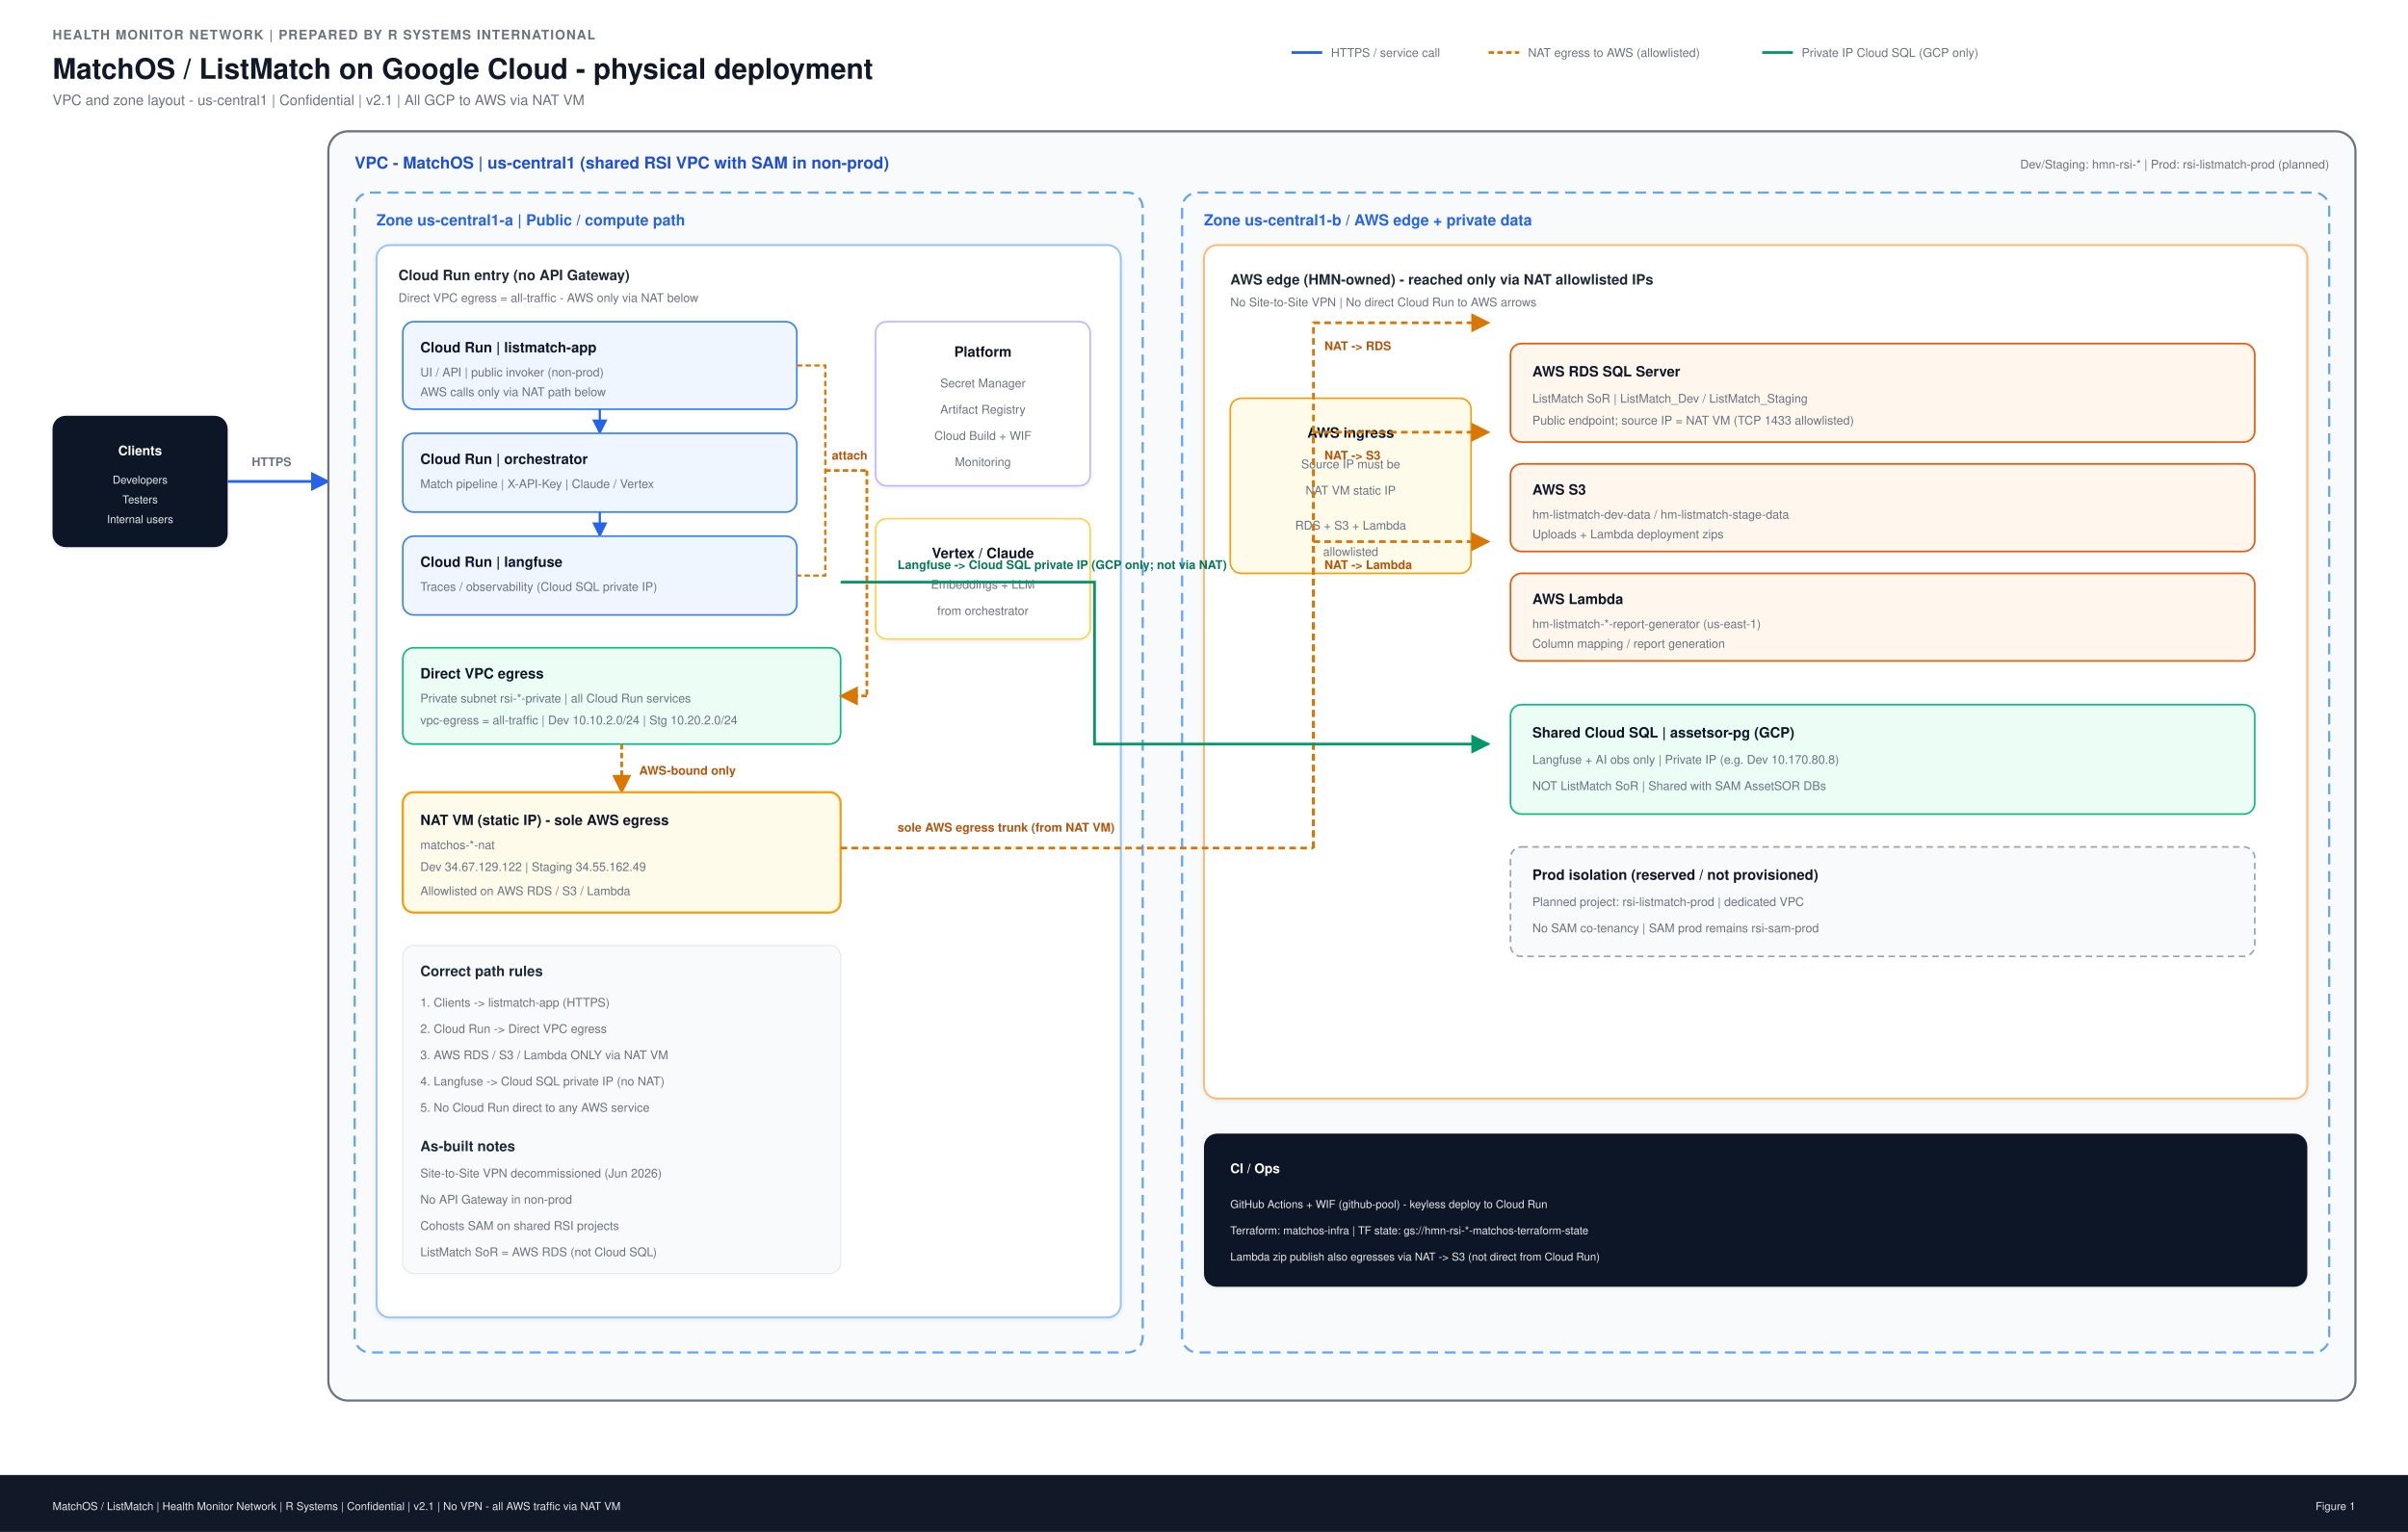
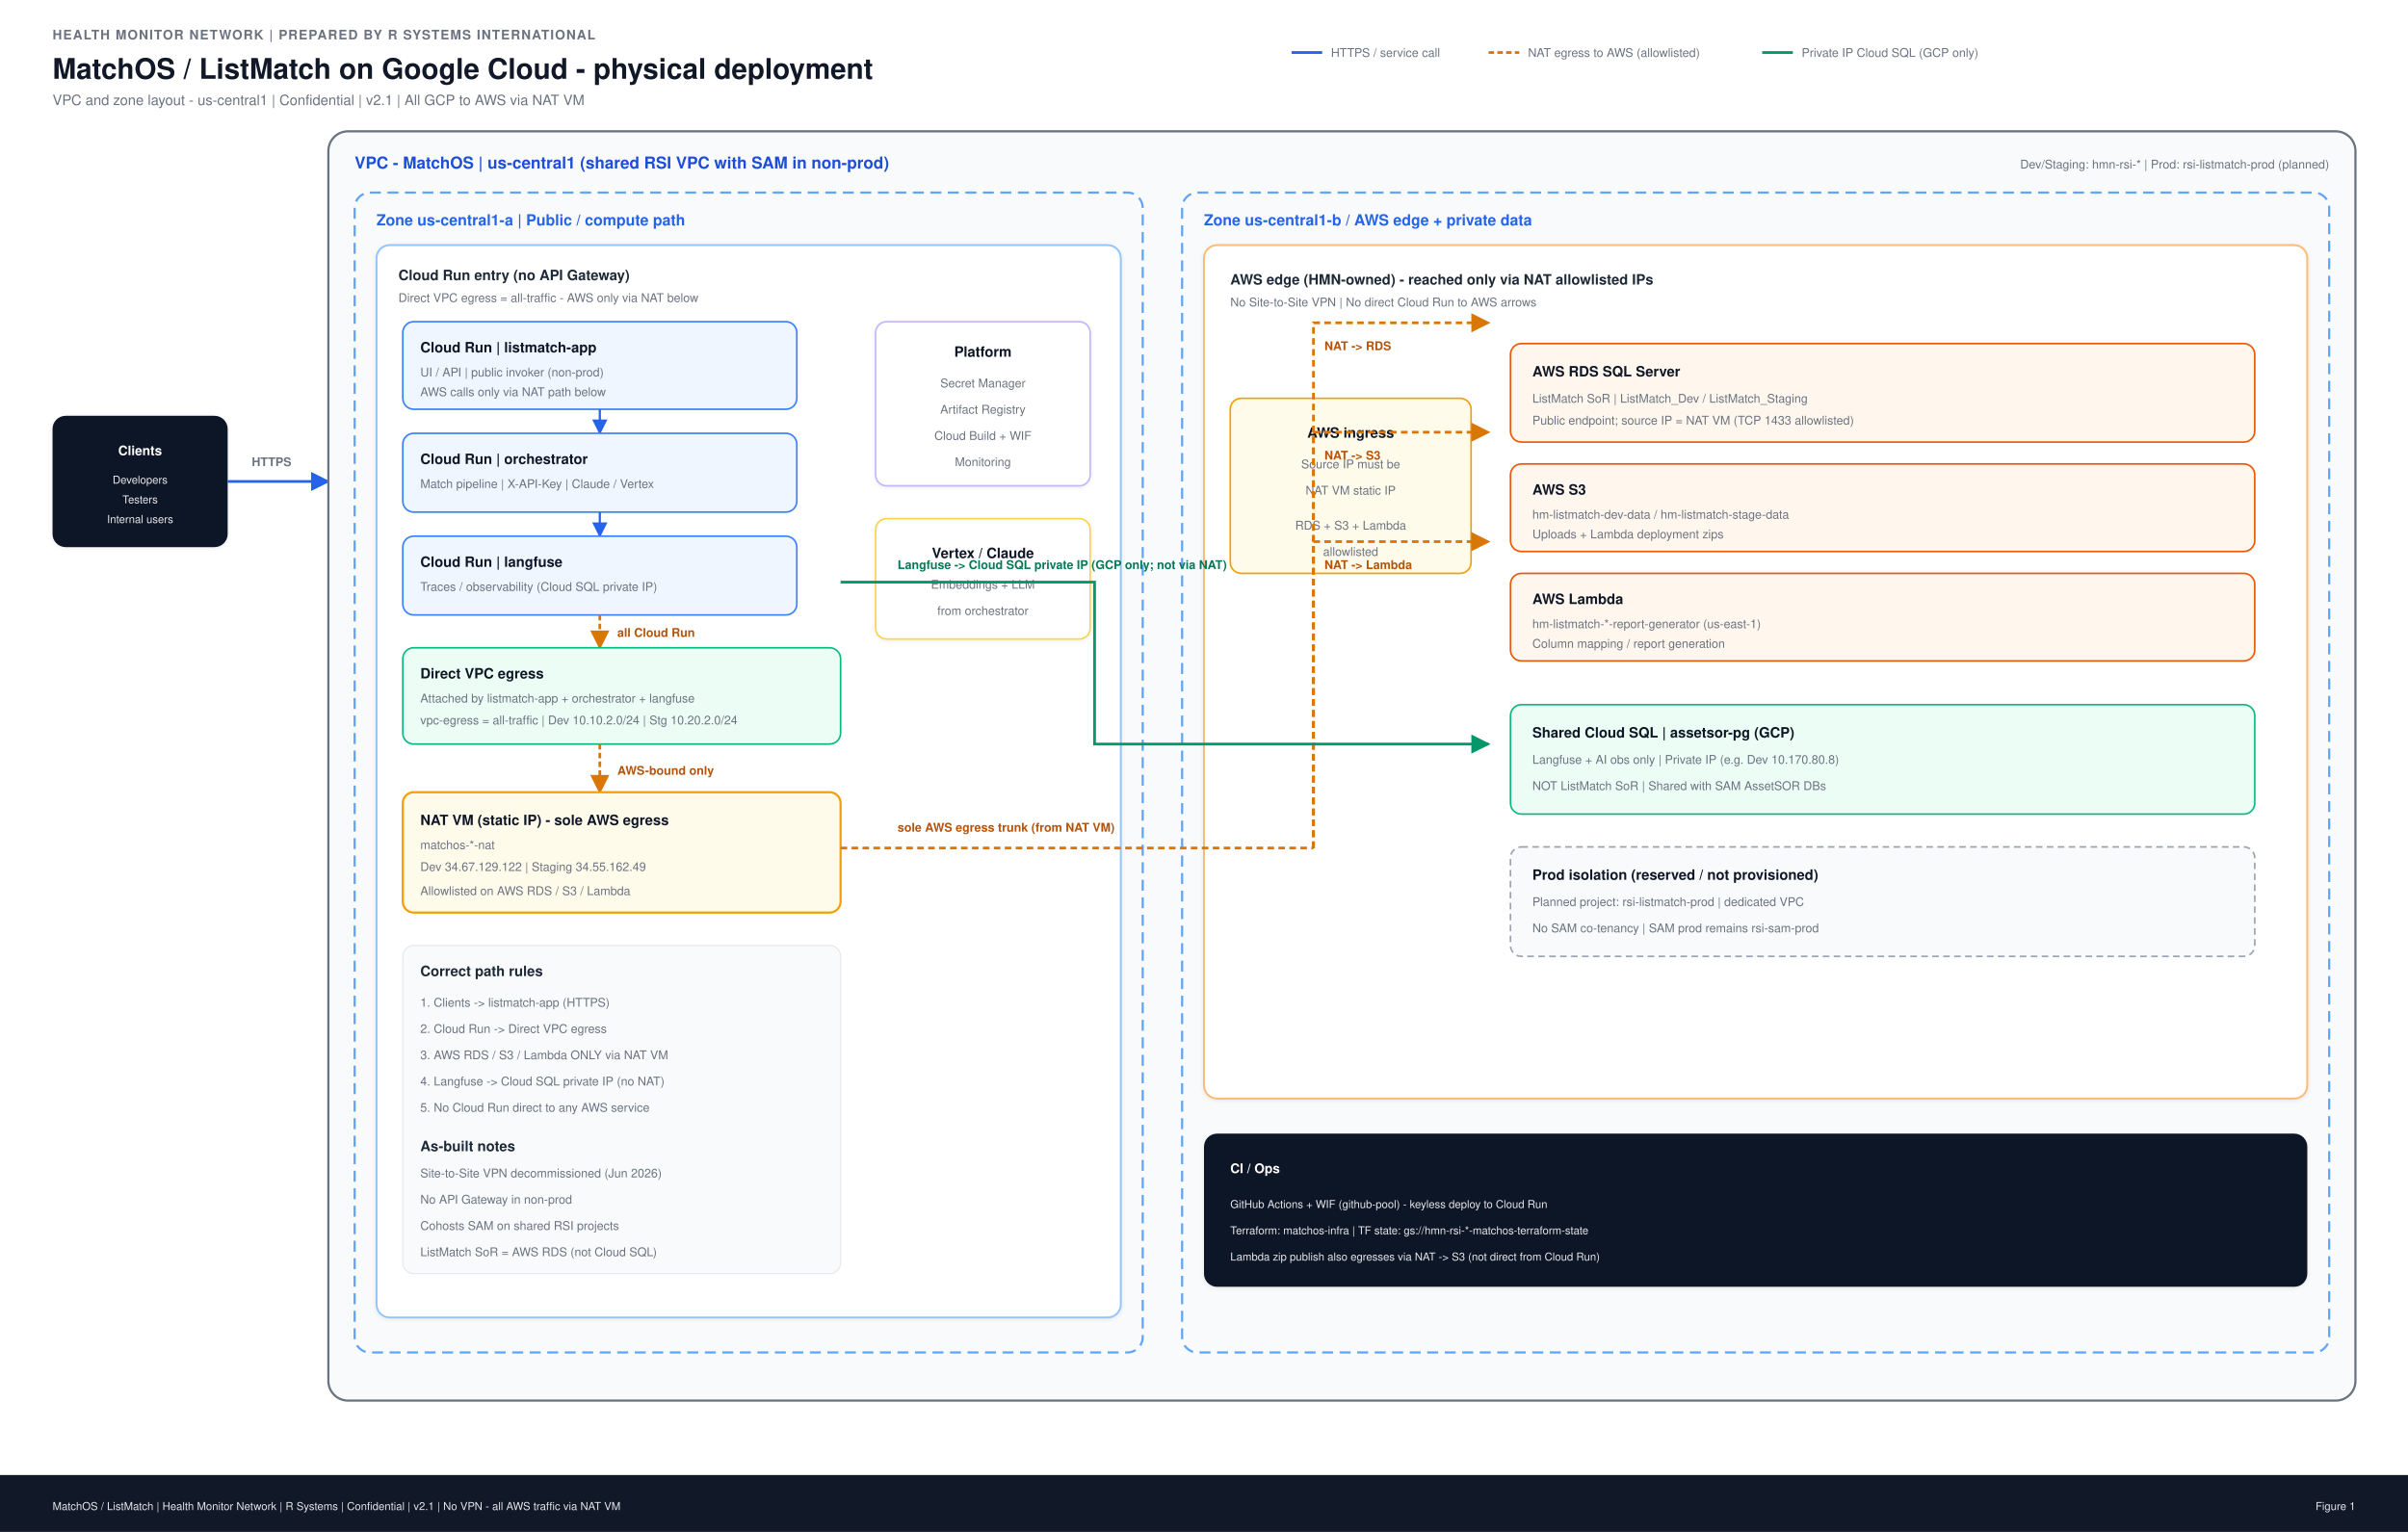
<svg xmlns="http://www.w3.org/2000/svg" width="2200" height="1400" viewBox="0 0 2200 1400">
  <defs>
    <style type="text/css">
      .brand { font: 600 12px Helvetica, Arial, sans-serif; fill: #6B7280; letter-spacing: 0.08em; }
      .title { font: 700 26px Helvetica, Arial, sans-serif; fill: #111827; }
      .sub { font: 400 13px Helvetica, Arial, sans-serif; fill: #6B7280; }
      .vpc { font: 700 15px Helvetica, Arial, sans-serif; fill: #1D4ED8; }
      .zone { font: 700 14px Helvetica, Arial, sans-serif; fill: #2563EB; }
      .sec { font: 700 13px Helvetica, Arial, sans-serif; fill: #1F2937; }
      .lab { font: 600 13px Helvetica, Arial, sans-serif; fill: #111827; }
      .sm { font: 400 11px Helvetica, Arial, sans-serif; fill: #6B7280; }
      .w { font: 700 12px Helvetica, Arial, sans-serif; fill: #FFFFFF; }
      .wsm { font: 400 10px Helvetica, Arial, sans-serif; fill: #E5E7EB; }
      .flow { font: 600 11px Helvetica, Arial, sans-serif; fill: #6B7280; }
      .flowA { font: 600 11px Helvetica, Arial, sans-serif; fill: #B45309; }
      .flowG { font: 600 11px Helvetica, Arial, sans-serif; fill: #047857; }
    </style>
    <marker id="arrB" viewBox="0 0 10 10" refX="9" refY="5" markerWidth="7" markerHeight="7" orient="auto">
      <path d="M0 0 L10 5 L0 10 z" fill="#2563EB" />
    </marker>
    <marker id="arrG" viewBox="0 0 10 10" refX="9" refY="5" markerWidth="7" markerHeight="7" orient="auto">
      <path d="M0 0 L10 5 L0 10 z" fill="#059669" />
    </marker>
    <marker id="arrA" viewBox="0 0 10 10" refX="9" refY="5" markerWidth="7" markerHeight="7" orient="auto">
      <path d="M0 0 L10 5 L0 10 z" fill="#D97706" />
    </marker>
    <filter id="card" x="-3%" y="-3%" width="106%" height="112%">
      <feDropShadow dx="0" dy="1" stdDeviation="2" flood-color="#111827" flood-opacity="0.08" />
    </filter>
  </defs>
  <rect width="2200" height="1400" fill="#FFFFFF" />
  <text x="48" y="36" class="brand">HEALTH MONITOR NETWORK  |  PREPARED BY R SYSTEMS INTERNATIONAL</text>
  <text x="48" y="72" class="title">MatchOS / ListMatch on Google Cloud - physical deployment</text>
  <text x="48" y="96" class="sub">VPC and zone layout - us-central1  |  Confidential  |  v2.1  |  All GCP to AWS via NAT VM</text>
  <g transform="translate(1180, 40)">
    <line x1="0" y1="8" x2="28" y2="8" stroke="#2563EB" stroke-width="2.5" />
    <text x="36" y="12" class="sm">HTTPS / service call</text>
    <line x1="180" y1="8" x2="208" y2="8" stroke="#D97706" stroke-width="2.5" stroke-dasharray="5 3" />
    <text x="216" y="12" class="sm">NAT egress to AWS (allowlisted)</text>
    <line x1="430" y1="8" x2="458" y2="8" stroke="#059669" stroke-width="2.5" />
    <text x="466" y="12" class="sm">Private IP Cloud SQL (GCP only)</text>
  </g>
  <g transform="translate(48, 380)" filter="url(#card)">
    <rect width="160" height="120" rx="12" fill="#111827" />
    <text x="80" y="36" text-anchor="middle" class="w">Clients</text>
    <text x="80" y="62" text-anchor="middle" class="wsm">Developers</text>
    <text x="80" y="80" text-anchor="middle" class="wsm">Testers</text>
    <text x="80" y="98" text-anchor="middle" class="wsm">Internal users</text>
  </g>
  <path d="M208 440 H 300" fill="none" stroke="#2563EB" stroke-width="2.5" marker-end="url(#arrB)" />
  <text x="230" y="426" class="flow">HTTPS</text>
  <g transform="translate(300, 120)">
    <rect width="1852" height="1160" rx="18" fill="#F9FAFB" stroke="#6B7280" stroke-width="2" />
    <text x="24" y="34" class="vpc">VPC - MatchOS  |  us-central1 (shared RSI VPC with SAM in non-prod)</text>
    <text x="1828" y="34" text-anchor="end" class="sm">Dev/Staging: hmn-rsi-*  |  Prod: rsi-listmatch-prod (planned)</text>
    <g transform="translate(24, 56)">
      <rect width="720" height="1060" rx="14" fill="none" stroke="#60A5FA" stroke-width="2" stroke-dasharray="10 6" />
      <text x="20" y="30" class="zone">Zone us-central1-a  |  Public / compute path</text>
      <g transform="translate(20, 48)" filter="url(#card)">
        <rect width="680" height="980" rx="12" fill="#FFFFFF" stroke="#93C5FD" stroke-width="1.75" />
        <text x="20" y="32" class="sec">Cloud Run entry (no API Gateway)</text>
        <text x="20" y="52" class="sm">Direct VPC egress = all-traffic  -  AWS only via NAT below</text>
        <g transform="translate(24, 70)">
          <rect width="360" height="80" rx="10" fill="#EFF6FF" stroke="#3B82F6" stroke-width="1.5" />
          <text x="16" y="28" class="lab">Cloud Run  |  listmatch-app</text>
          <text x="16" y="50" class="sm">UI / API  |  public invoker (non-prod)</text>
          <text x="16" y="68" class="sm">AWS calls only via NAT path below</text>
        </g>
        <line x1="204" y1="150" x2="204" y2="172" stroke="#2563EB" stroke-width="2" marker-end="url(#arrB)" />
        <g transform="translate(24, 172)">
          <rect width="360" height="72" rx="10" fill="#EFF6FF" stroke="#3B82F6" stroke-width="1.5" />
          <text x="16" y="28" class="lab">Cloud Run  |  orchestrator</text>
          <text x="16" y="50" class="sm">Match pipeline  |  X-API-Key  |  Claude / Vertex</text>
        </g>
        <line x1="204" y1="244" x2="204" y2="266" stroke="#2563EB" stroke-width="2" marker-end="url(#arrB)" />
        <g transform="translate(24, 266)">
          <rect width="360" height="72" rx="10" fill="#EFF6FF" stroke="#3B82F6" stroke-width="1.5" />
          <text x="16" y="28" class="lab">Cloud Run  |  langfuse</text>
          <text x="16" y="50" class="sm">Traces / observability (Cloud SQL private IP)</text>
        </g>
-         <path d="M384 110 H 410 V 302 H 384" fill="none" stroke="#D97706" stroke-width="2" stroke-dasharray="5 3" />
-         <line x1="410" y1="206" x2="448" y2="206" stroke="#D97706" stroke-width="2.5" stroke-dasharray="5 3" />
-         <text x="416" y="196" class="flowA">attach</text>
+         <line x1="204" y1="338" x2="204" y2="368" stroke="#D97706" stroke-width="2.5" stroke-dasharray="5 3" marker-end="url(#arrA)" />
+         <text x="220" y="358" class="flowA">all Cloud Run</text>
        <g transform="translate(24, 368)">
          <rect width="400" height="88" rx="10" fill="#ECFDF5" stroke="#10B981" stroke-width="1.5" />
          <text x="16" y="28" class="lab">Direct VPC egress</text>
-           <text x="16" y="50" class="sm">Private subnet rsi-*-private  |  all Cloud Run services</text>
+           <text x="16" y="50" class="sm">Attached by listmatch-app + orchestrator + langfuse</text>
          <text x="16" y="70" class="sm">vpc-egress = all-traffic  |  Dev 10.10.2.0/24  |  Stg 10.20.2.0/24</text>
        </g>
-         <line x1="448" y1="206" x2="448" y2="412" stroke="#D97706" stroke-width="2.5" stroke-dasharray="5 3" />
-         <line x1="448" y1="412" x2="424" y2="412" stroke="#D97706" stroke-width="2.5" stroke-dasharray="5 3" marker-end="url(#arrA)" />
-         <line x1="224" y1="456" x2="224" y2="500" stroke="#D97706" stroke-width="2.5" stroke-dasharray="5 3" marker-end="url(#arrA)" />
-         <text x="240" y="484" class="flowA">AWS-bound only</text>
+         <line x1="204" y1="456" x2="204" y2="500" stroke="#D97706" stroke-width="2.5" stroke-dasharray="5 3" marker-end="url(#arrA)" />
+         <text x="220" y="484" class="flowA">AWS-bound only</text>
        <g transform="translate(24, 500)">
          <rect width="400" height="110" rx="10" fill="#FFFBEB" stroke="#F59E0B" stroke-width="2" />
          <text x="16" y="30" class="lab">NAT VM (static IP)  -  sole AWS egress</text>
          <text x="16" y="52" class="sm">matchos-*-nat</text>
          <text x="16" y="72" class="sm">Dev 34.67.129.122  |  Staging 34.55.162.49</text>
          <text x="16" y="94" class="sm">Allowlisted on AWS RDS / S3 / Lambda</text>
        </g>
        <g transform="translate(24, 640)">
          <rect width="400" height="300" rx="10" fill="#F8FAFC" stroke="#E5E7EB" stroke-width="1" />
          <text x="16" y="28" class="sec">Correct path rules</text>
          <text x="16" y="56" class="sm">1. Clients -&gt; listmatch-app (HTTPS)</text>
          <text x="16" y="80" class="sm">2. Cloud Run -&gt; Direct VPC egress</text>
          <text x="16" y="104" class="sm">3. AWS RDS / S3 / Lambda ONLY via NAT VM</text>
          <text x="16" y="128" class="sm">4. Langfuse -&gt; Cloud SQL private IP (no NAT)</text>
          <text x="16" y="152" class="sm">5. No Cloud Run direct to any AWS service</text>
          <text x="16" y="188" class="sec">As-built notes</text>
          <text x="16" y="212" class="sm">Site-to-Site VPN decommissioned (Jun 2026)</text>
          <text x="16" y="236" class="sm">No API Gateway in non-prod</text>
          <text x="16" y="260" class="sm">Cohosts SAM on shared RSI projects</text>
          <text x="16" y="284" class="sm">ListMatch SoR = AWS RDS (not Cloud SQL)</text>
        </g>
        <g transform="translate(456, 70)" filter="url(#card)">
          <rect width="196" height="150" rx="10" fill="#FFFFFF" stroke="#C4B5FD" stroke-width="1.5" />
          <text x="98" y="32" text-anchor="middle" class="lab">Platform</text>
          <text x="98" y="60" text-anchor="middle" class="sm">Secret Manager</text>
          <text x="98" y="84" text-anchor="middle" class="sm">Artifact Registry</text>
          <text x="98" y="108" text-anchor="middle" class="sm">Cloud Build + WIF</text>
          <text x="98" y="132" text-anchor="middle" class="sm">Monitoring</text>
        </g>
        <g transform="translate(456, 250)" filter="url(#card)">
          <rect width="196" height="110" rx="10" fill="#FFFFFF" stroke="#FCD34D" stroke-width="1.5" />
          <text x="98" y="36" text-anchor="middle" class="lab">Vertex / Claude</text>
          <text x="98" y="64" text-anchor="middle" class="sm">Embeddings + LLM</text>
          <text x="98" y="88" text-anchor="middle" class="sm">from orchestrator</text>
        </g>
      </g>
    </g>
    <g transform="translate(780, 56)">
      <rect width="1048" height="1060" rx="14" fill="none" stroke="#60A5FA" stroke-width="2" stroke-dasharray="10 6" />
      <text x="20" y="30" class="zone">Zone us-central1-b / AWS edge + private data</text>
      <g transform="translate(20, 48)" filter="url(#card)">
        <rect width="1008" height="780" rx="12" fill="#FFFFFF" stroke="#FDBA74" stroke-width="1.75" />
        <text x="24" y="36" class="sec">AWS edge (HMN-owned)  -  reached only via NAT allowlisted IPs</text>
        <text x="24" y="56" class="sm">No Site-to-Site VPN  |  No direct Cloud Run to AWS arrows</text>
        <g id="aws-rds" transform="translate(280, 90)">
          <rect width="680" height="90" rx="10" fill="#FFF7ED" stroke="#EA580C" stroke-width="1.5" />
          <text x="20" y="30" class="lab">AWS RDS SQL Server</text>
          <text x="20" y="54" class="sm">ListMatch SoR  |  ListMatch_Dev / ListMatch_Staging</text>
          <text x="20" y="74" class="sm">Public endpoint; source IP = NAT VM (TCP 1433 allowlisted)</text>
        </g>
        <g id="aws-s3" transform="translate(280, 200)">
          <rect width="680" height="80" rx="10" fill="#FFF7ED" stroke="#EA580C" stroke-width="1.5" />
          <text x="20" y="28" class="lab">AWS S3</text>
          <text x="20" y="50" class="sm">hm-listmatch-dev-data / hm-listmatch-stage-data</text>
          <text x="20" y="68" class="sm">Uploads + Lambda deployment zips</text>
        </g>
        <g id="aws-lambda" transform="translate(280, 300)">
          <rect width="680" height="80" rx="10" fill="#FFF7ED" stroke="#EA580C" stroke-width="1.5" />
          <text x="20" y="28" class="lab">AWS Lambda</text>
          <text x="20" y="50" class="sm">hm-listmatch-*-report-generator (us-east-1)</text>
          <text x="20" y="68" class="sm">Column mapping / report generation</text>
        </g>
        <g id="gcp-sql" transform="translate(280, 420)">
          <rect width="680" height="100" rx="10" fill="#ECFDF5" stroke="#10B981" stroke-width="1.5" />
          <text x="20" y="30" class="lab">Shared Cloud SQL  |  assetsor-pg  (GCP)</text>
          <text x="20" y="54" class="sm">Langfuse + AI obs only  |  Private IP (e.g. Dev 10.170.80.8)</text>
          <text x="20" y="78" class="sm">NOT ListMatch SoR  |  Shared with SAM AssetSOR DBs</text>
        </g>
        <g transform="translate(280, 550)">
          <rect width="680" height="100" rx="10" fill="#F8FAFC" stroke="#9CA3AF" stroke-width="1.5" stroke-dasharray="6 4" />
          <text x="20" y="30" class="lab">Prod isolation (reserved / not provisioned)</text>
          <text x="20" y="54" class="sm">Planned project: rsi-listmatch-prod  |  dedicated VPC</text>
          <text x="20" y="78" class="sm">No SAM co-tenancy  |  SAM prod remains rsi-sam-prod</text>
        </g>
        <g transform="translate(24, 140)">
          <rect width="220" height="160" rx="10" fill="#FFFBEB" stroke="#F59E0B" stroke-width="1.5" />
          <text x="110" y="36" text-anchor="middle" class="lab">AWS ingress</text>
          <text x="110" y="64" text-anchor="middle" class="sm">Source IP must be</text>
          <text x="110" y="88" text-anchor="middle" class="sm">NAT VM static IP</text>
          <text x="110" y="120" text-anchor="middle" class="sm">RDS + S3 + Lambda</text>
          <text x="110" y="144" text-anchor="middle" class="sm">allowlisted</text>
        </g>
      </g>
      <g transform="translate(20, 860)" filter="url(#card)">
        <rect width="1008" height="140" rx="12" fill="#111827" />
        <text x="24" y="36" class="w">CI / Ops</text>
        <text x="24" y="68" class="wsm">GitHub Actions + WIF (github-pool) - keyless deploy to Cloud Run</text>
        <text x="24" y="92" class="wsm">Terraform: matchos-infra  |  TF state: gs://hmn-rsi-*-matchos-terraform-state</text>
        <text x="24" y="116" class="wsm">Lambda zip publish also egresses via NAT -&gt; S3 (not direct from Cloud Run)</text>
      </g>
    </g>
    <path d="M468 655 H 900" fill="none" stroke="#D97706" stroke-width="2.5" stroke-dasharray="6 4" />
    <text x="520" y="640" class="flowA">sole AWS egress trunk (from NAT VM)</text>
    <path d="M900 655 V 175 H 1060" fill="none" stroke="#D97706" stroke-width="2.5" stroke-dasharray="6 4" marker-end="url(#arrA)" />
    <path d="M900 655 V 275 H 1060" fill="none" stroke="#D97706" stroke-width="2.5" stroke-dasharray="6 4" marker-end="url(#arrA)" />
    <path d="M900 655 V 375 H 1060" fill="none" stroke="#D97706" stroke-width="2.5" stroke-dasharray="6 4" marker-end="url(#arrA)" />
    <text x="910" y="200" class="flowA">NAT -&gt; RDS</text>
    <text x="910" y="300" class="flowA">NAT -&gt; S3</text>
    <text x="910" y="400" class="flowA">NAT -&gt; Lambda</text>
    <path d="M468 412 H 700 V 560 H 1060" fill="none" stroke="#059669" stroke-width="2.5" marker-end="url(#arrG)" />
    <text x="520" y="400" class="flowG">Langfuse -&gt; Cloud SQL private IP (GCP only; not via NAT)</text>
  </g>
  <rect y="1348" width="2200" height="52" fill="#111827" />
  <text x="48" y="1380" class="wsm">MatchOS / ListMatch  |  Health Monitor Network  |  R Systems  |  Confidential  |  v2.1  |  No VPN - all AWS traffic via NAT VM</text>
  <text x="2152" y="1380" text-anchor="end" class="wsm">Figure 1</text>
</svg>
